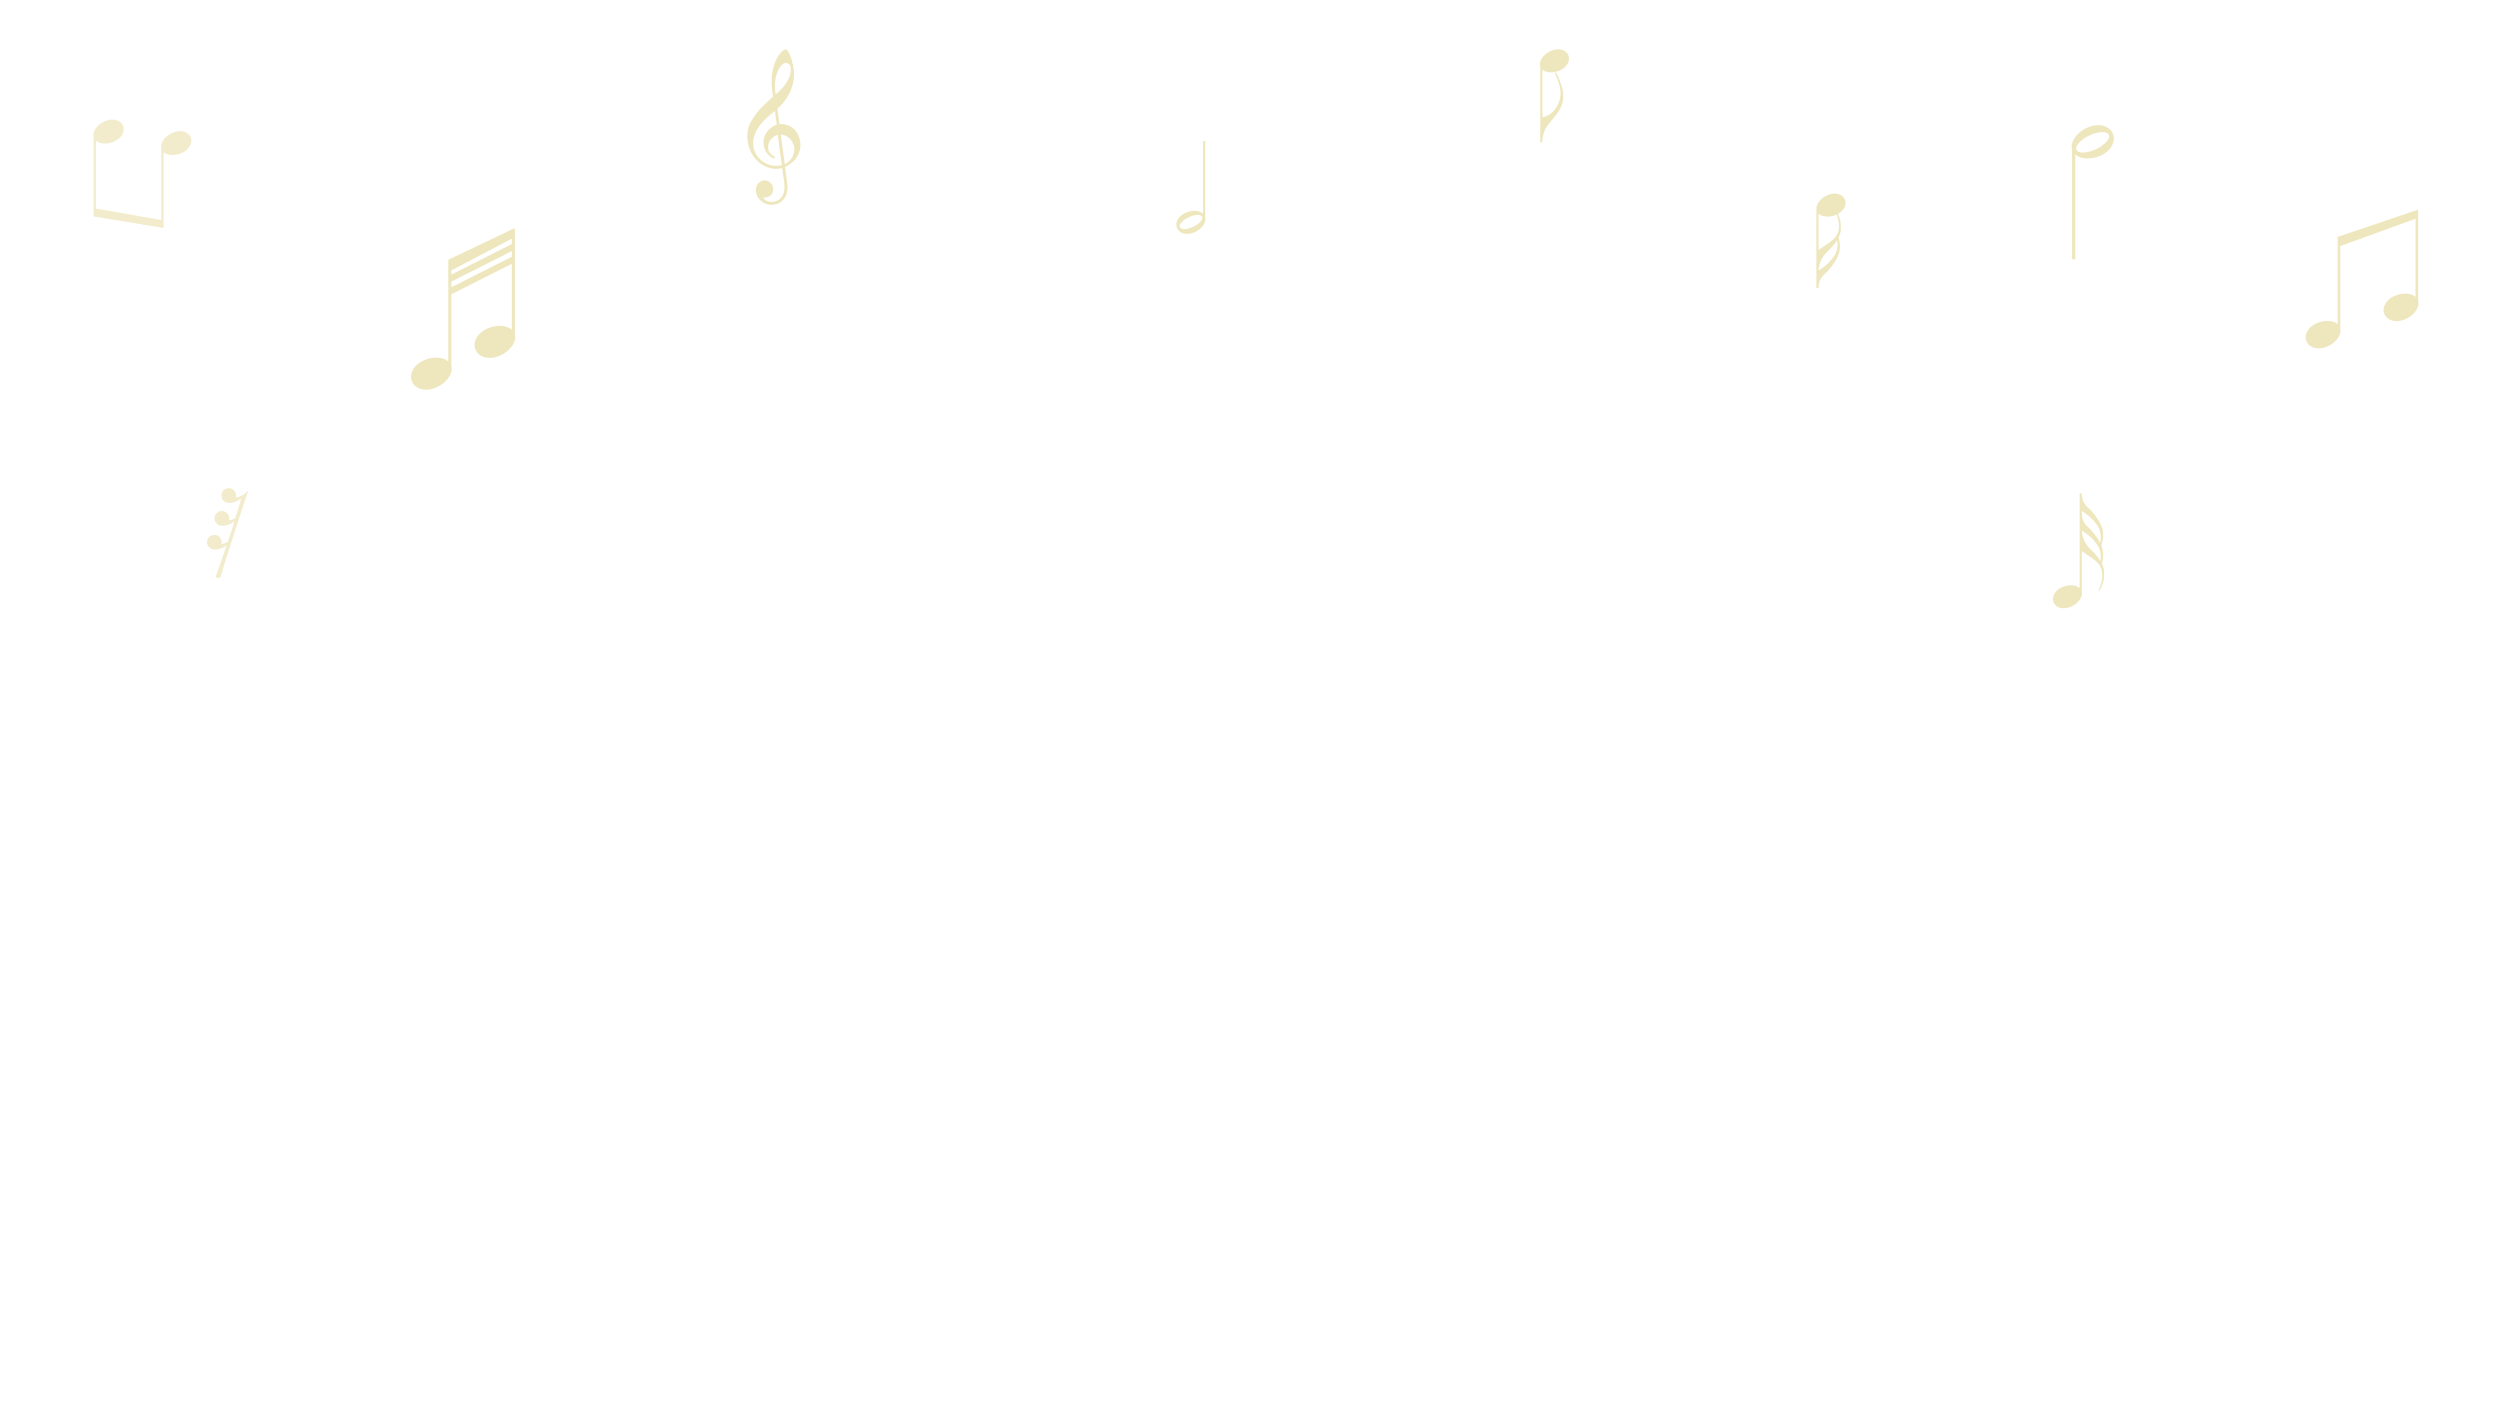
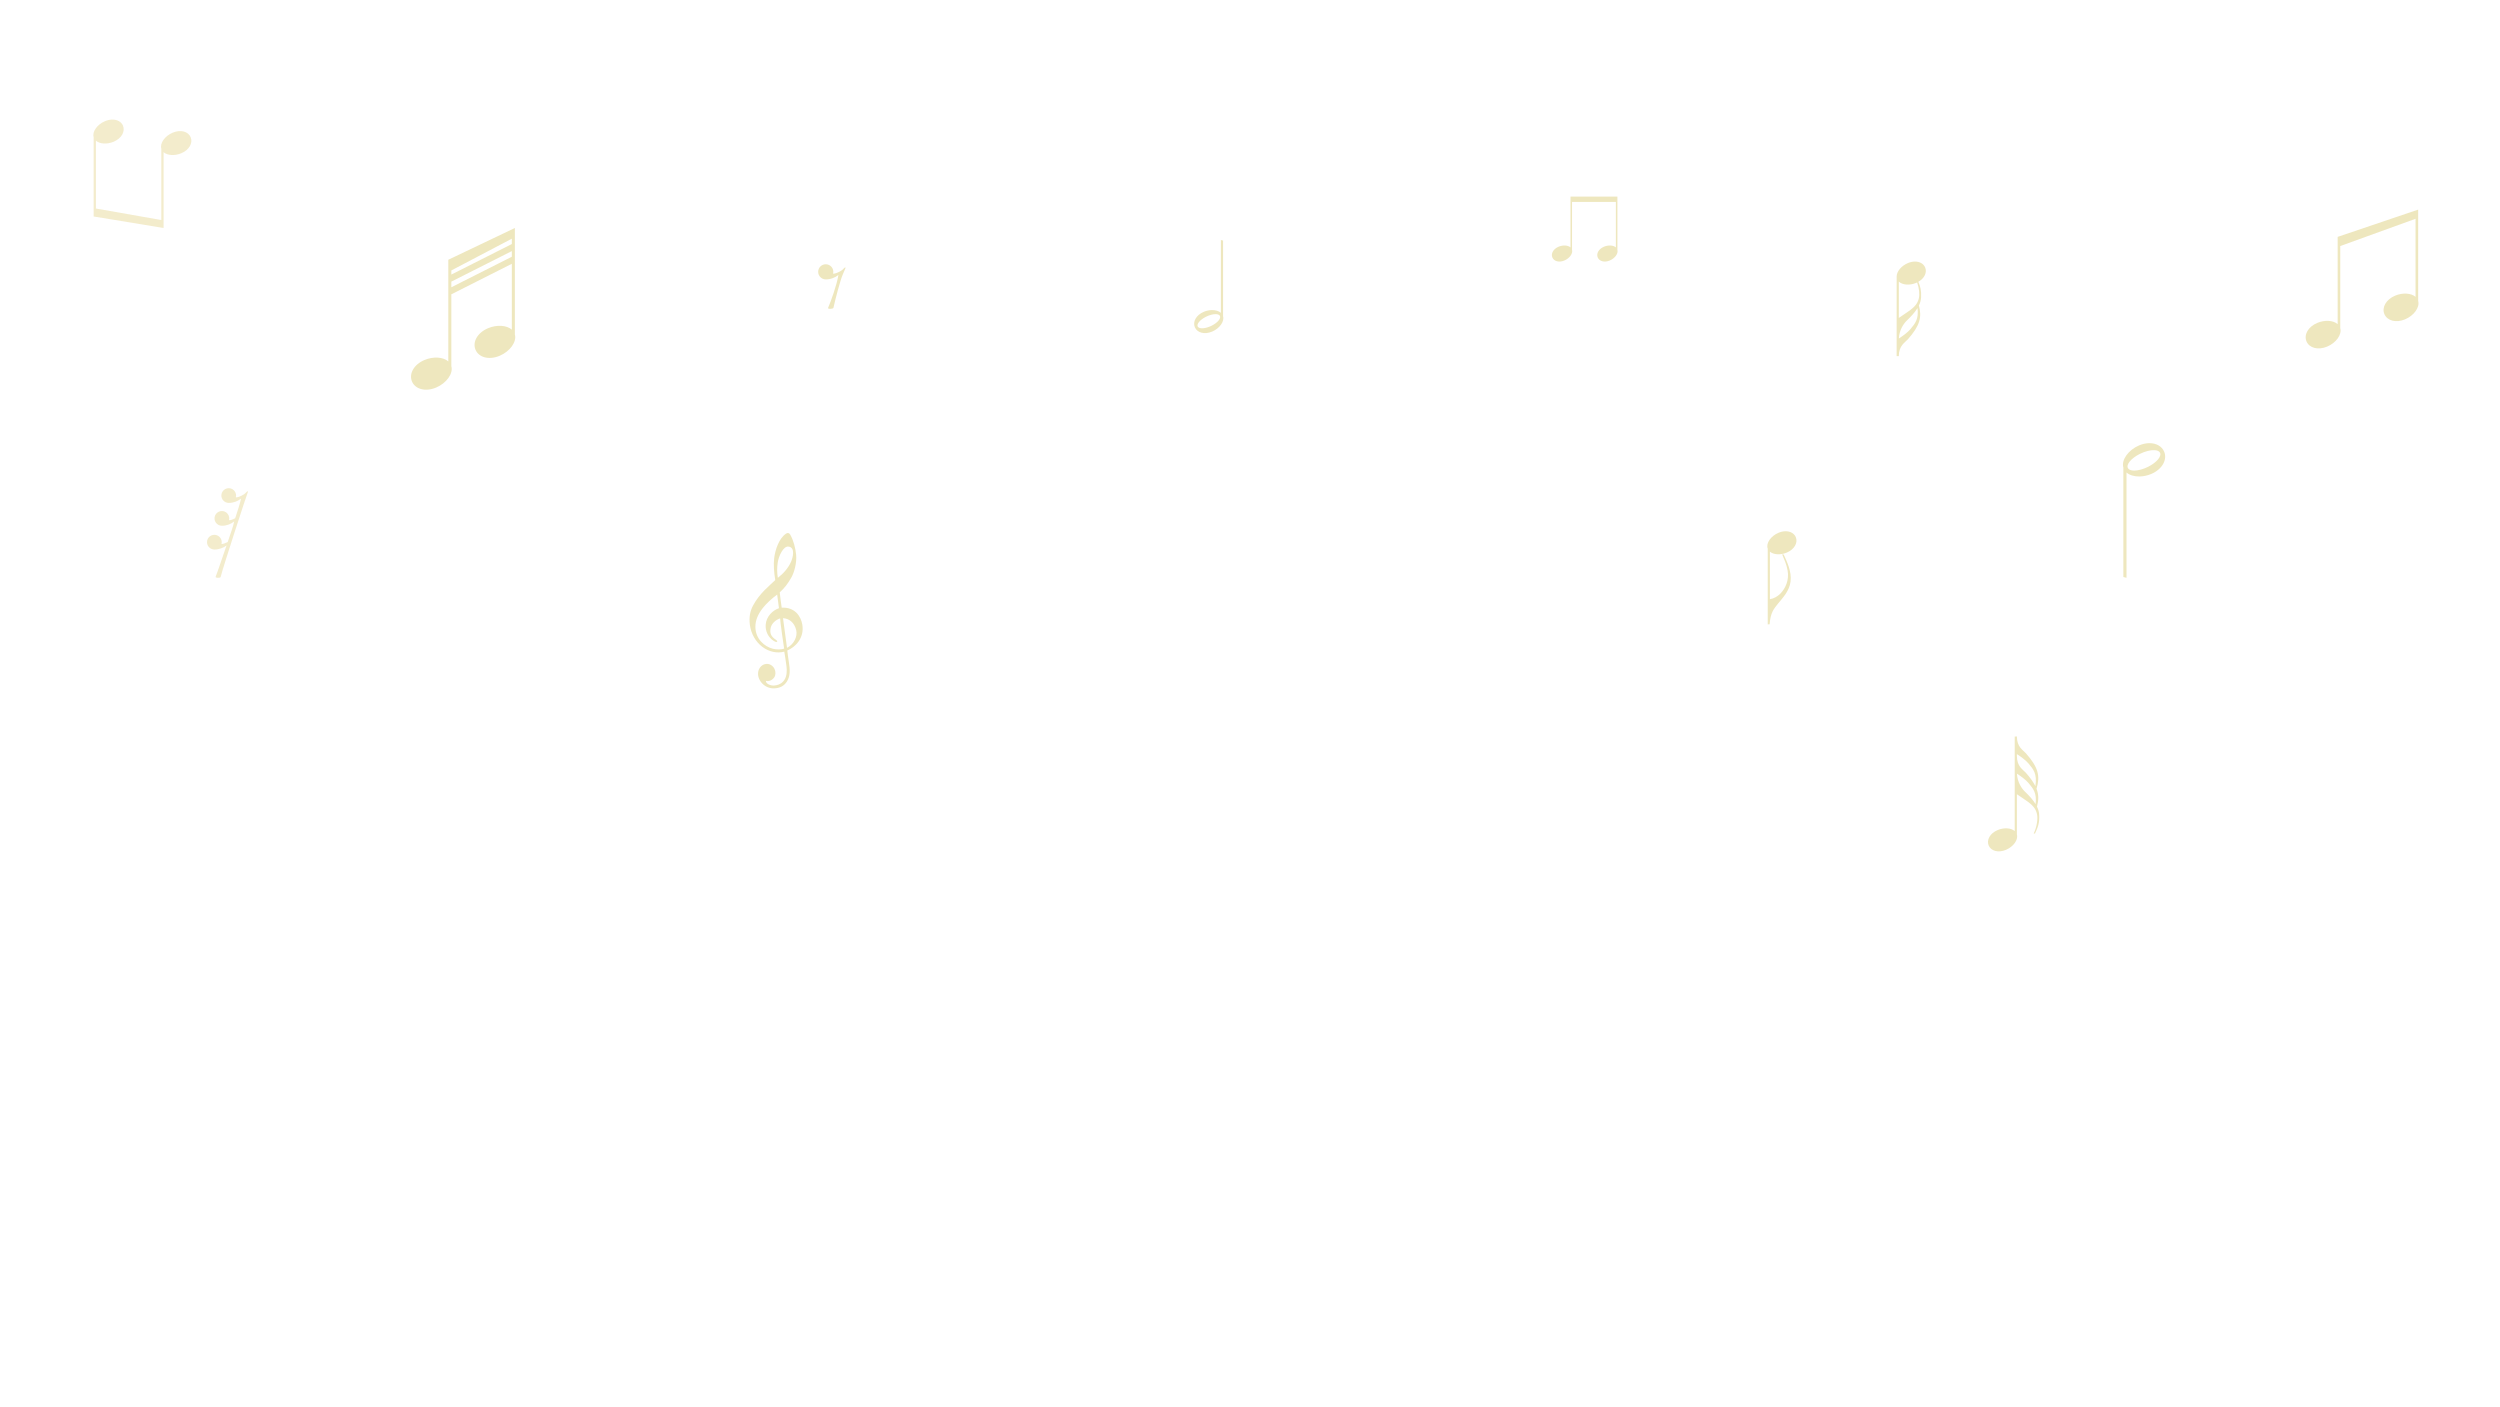
<svg xmlns="http://www.w3.org/2000/svg" xmlns:xlink="http://www.w3.org/1999/xlink" width="1920" height="1080" viewBox="0 0 1920 1080" version="1.1" id="svg1">
  <defs id="defs1">
    <symbol id="ms_beamed_notes_8br">
      <path d="M 13.94,9.872201e-4 C 12.258,0.023 10.436,0.4 8.583,1.183 c -5.649,2.387 -9.548,7.672 -8.373,11.793 v 58.619 l 51.67,8.5 v -56.008 c 2.817,2.471 8.283,2.825 13.117,0.783 5.93,-2.505 8.658,-7.664 6.887,-11.857 -1.771,-4.194 -7.371,-5.835 -13.301,-3.33 -5.652,2.388 -9.553,7.677 -8.373,11.799 v 52.728 l -48.33,-8.5 v -50.123 c 2.817,2.471 8.285,2.825 13.119,0.783 5.93,-2.505 8.656,-7.664 6.885,-11.857 -1.218,-2.883 -4.243,-4.559 -7.943,-4.512 z" id="path60" />
    </symbol>
    <symbol id="ms_beamed_notes_8c">
      <path d="m 72.207,0 -51.67,17.5 v 56.006 c -2.817,-2.471 -8.284,-2.823 -13.117,-0.781 -5.93,2.505 -8.658,7.662 -6.887,11.855 1.771,4.194 7.371,5.835 13.301,3.33 5.652,-2.388 9.553,-7.677 8.373,-11.799 V 23.383 L 70.537,5.883 v 50.123 c -2.817,-2.471 -8.285,-2.823 -13.119,-0.781 -5.93,2.505 -8.656,7.662 -6.885,11.855 1.771,4.194 7.371,5.835 13.301,3.33 5.649,-2.386 9.547,-7.672 8.373,-11.793 z" id="path58" />
    </symbol>
    <symbol id="ms_beamed_notes_32c">
      <path d="m 57.207,0 -36.668,17.5 v 56.01 c -2.816,-2.473 -8.284,-2.828 -13.119,-0.785 -5.93,2.505 -8.658,7.664 -6.887,11.857 1.772,4.194 7.371,5.835 13.301,3.33 5.65,-2.386 9.55,-7.672 8.375,-11.793 V 36.547 l 33.328,-16.824 v 36.285 c -2.817,-2.471 -8.285,-2.825 -13.119,-0.783 -5.93,2.505 -8.656,7.664 -6.885,11.857 1.771,4.194 7.371,5.835 13.301,3.33 5.652,-2.388 9.553,-7.677 8.373,-11.799 z m -1.67,5.885 v 2.953 l -33.328,16.824 v -2.277 z m 0,6.838 v 3.115 l -33.328,16.824 v -3.115 z" id="path70" />
    </symbol>
    <symbol id="ms_note_2r">
      <path d="M 13.942,9.83001e-4 C 12.26,0.023 10.437,0.4 8.584,1.183 2.932,3.57 -0.969,8.861 0.211,12.983 V 71.089 L 1.881,71.524 V 15.583 c 1.629,1.431 4.143,2.161 6.912,2.115 2.018,-0.033 4.169,-0.467 6.207,-1.328 5.93,-2.505 8.656,-7.662 6.885,-11.855 -1.218,-2.883 -4.243,-4.561 -7.943,-4.514 z M 16.875,3.72 c 1.27,0.084 2.235,0.469 2.703,1.172 1.248,1.874 -1.514,5.296 -6.17,7.641 -2.573,1.296 -5.32,2.044 -7.459,2.041 -1.582,0 -2.72,-0.424 -3.231,-1.189 -1.248,-1.874 1.514,-5.294 6.17,-7.639 2.91,-1.466 5.87,-2.165 7.986,-2.025 z" id="path24" />
    </symbol>
    <symbol id="ms_note_16r">
      <path d="M 8.596,1.184 C 3.625,3.284 0.015,7.629 0.014,11.447 L 0,72.62 l 1.67,0.012 c 0,-8.139 4.755,-10.442 6.922,-12.896 9.247,-10.477 10.937,-16.938 8.51,-25.996 0.947,-1.962 1.558,-3.998 1.676,-6.119 0.302,-5.422 -0.59,-8.513 -2.119,-12.07 4.767,-2.698 6.835,-7.256 5.238,-11.037 C 20.678,1.63 17.651,-0.046 13.951,9.819108e-4 12.27,0.023 10.449,0.402 8.596,1.184 Z M 1.67,15.366 c 2.739,2.664 8.371,3.104 13.342,1.004 0.25,-0.106 0.486,-0.223 0.725,-0.338 1.587,4.563 2.03,9.1 1.334,12.137 -0.965,4.207 -3.331,6.615 -6.84,9.264 -2.526,1.906 -5.969,3.983 -8.561,5.865 z m 14.375,20.311 c 0.991,8.697 -1.814,11.847 -5.486,16.256 -2.084,2.502 -5.976,5.316 -8.855,7.162 0.336,-6.856 3.917,-11.661 6.164,-13.822 3.093,-2.975 6.101,-6.165 8.178,-9.596 z" id="path27" />
    </symbol>
    <symbol id="ms_rest_32">
      <path d="M 31.367,2.984 C 31.617,2.53 31.222,1.989 30.574,2.726 29.531,3.913 28.46,4.703 27.824,5.059 26.029,6.065 23.754,7.127 22.147,7.048 22.266,6.592 22.33,6.122 22.33,5.651 22.33,2.53 19.8,7.600143e-4 16.68,1.434791e-8 h -6e-4 C 13.558,-2.199857e-4 11.027,2.53 11.027,5.651 c 0,3.122 2.531,5.612 5.653,5.653 3.555,0.046 7.167,-1.403 9.445,-3.32 -0.404,2.701 -2.947,10.41 -4.494,15.129 -1.601,0.825 -3.402,1.55 -4.74,1.485 0.119,-0.456 0.183,-0.926 0.183,-1.397 0,-3.121 -2.53,-5.65 -5.651,-5.651 l 4e-4,-2.2e-4 c -3.122,-5.4e-4 -5.652,2.529 -5.653,5.651 -5e-4,3.122 2.531,5.612 5.653,5.653 3.555,0.046 7.167,-1.403 9.445,-3.32 -0.432,2.885 -3.274,10.714 -4.962,15.794 -1.616,0.838 -3.431,1.587 -4.785,1.521 0.119,-0.456 0.183,-0.926 0.183,-1.397 0,-3.121 -2.53,-5.65 -5.651,-5.651 C 2.531,35.799 5.001066e-4,38.329 1.066341e-7,41.45 -5.998934e-4,44.573 2.531,47.063 5.653,47.104 c 3.435,0.046 7.057,-1.312 9.354,-3.133 -2.468,7.181 -7.327,21.549 -8.374,23.984 -0.447,1.04 3.65,1.186 3.845,0.251 1.18,-5.661 20.422,-64.375 20.889,-65.222 z" id="path36" />
    </symbol>
    <symbol id="ms_g_clef">
      <path d="m 6.562,107.348 c 0.283,-3.225 2.329,-5.855 5.209,-6.617 3.482,-0.921 6.274,1.253 7.422,3.653 0.973,2.033 0.969,4.662 -0.163,6.407 -1.451,2.236 -4.265,3.453 -6.473,2.737 -0.094,2.152 3.286,3.834 6.472,3.587 4.431,-0.344 7.657,-2.784 8.889,-6.76 1.137,-3.672 0.565,-7.537 0.121,-10.425 -0.242,-1.571 -0.809,-6.096 -1.342,-8.809 -5.606,1.434 -11.667,0.212 -16.869,-3.695 -5.059,-3.798 -8.67,-9.988 -9.561,-16.848 -0.78,-6.005 0.193,-10.72 2.455,-14.924 5.126,-9.523 12.629,-15.164 17.031,-19.516 -0.944,-5.719 -1.437,-11.882 -0.825,-16.836 0.813,-6.581 3.776,-15.353 9.151,-18.835 1.194,-0.774 2.35,-0.635 3.153,0.755 2.566,4.445 4.067,10.49 4.547,15.425 0.603,6.207 -1.4,13.62 -3.74,17.671 -2.889,5.003 -5.205,7.956 -8.845,11.263 0.212,2.626 0.947,7.552 1.495,11.764 9.99,-0.56 14.796,6.518 15.858,13.079 1.655,10.228 -5.311,17.232 -11.541,19.803 0.076,1.292 0.791,6.417 1.149,8.613 1.062,6.531 1.171,11.342 -1.658,15.527 -2.262,3.344 -5.523,4.798 -9.573,4.947 -7.347,0.272 -12.87,-6.161 -12.357,-11.97 z M 16.225,72.917 c -0.841,4.165 0.355,6.636 3.928,9.012 1.996,1.327 1.229,2.757 -1.734,0.828 -4.168,-2.714 -6.319,-7.428 -6.019,-12.229 0.402,-6.442 5.433,-11.177 10.199,-12.773 -0.439,-3.408 -0.853,-6.834 -1.379,-10.466 -4.082,2.96 -8.183,6.746 -10.955,10.235 -3.751,4.72 -5.82,9.55 -5.772,14.615 0.087,9.242 6.963,15.091 13.274,16.717 3.115,0.802 6.637,0.698 8.806,-0.049 -0.531,-2.987 -3.08,-21.204 -3.08,-23.226 -3.478,1.054 -6.604,4.044 -7.268,7.337 z m 19.63,1.703 c -1.425,-6.059 -5.638,-8.965 -10.144,-9.21 0.586,4.198 2.7,20.311 3.072,22.789 5.4,-2.758 8.191,-8.817 7.072,-13.579 z m -5.733,-64.178 c -4.23,-0.705 -7.759,7.431 -8.468,12.209 -0.629,4.234 -0.567,7.863 0.091,11.771 4.25,-3.248 8.105,-7.644 10.169,-12.412 1.356,-3.131 3.378,-10.706 -1.794,-11.568 z" id="path2" />
    </symbol>
    <symbol id="ms_note_2">
      <path d="m 20.539,0 v 55.941 c -1.629,-1.431 -4.143,-2.161 -6.912,-2.115 -2.018,0.034 -4.169,0.465 -6.207,1.326 -5.93,2.505 -8.658,7.664 -6.887,11.857 1.772,4.194 7.371,5.835 13.301,3.33 5.65,-2.387 9.551,-7.673 8.375,-11.795 V 0.436 Z m -4.07,56.949 c 1.582,0 2.722,0.424 3.232,1.19 1.248,1.874 -1.514,5.296 -6.17,7.641 -4.656,2.345 -9.441,2.725 -10.69,0.852 -1.248,-1.874 1.514,-5.294 6.17,-7.639 2.573,-1.296 5.318,-2.046 7.457,-2.043 z" id="path19" />
    </symbol>
    <symbol id="ms_note_8r">
      <path d="m 8.583,1.183 c -5.824,2.46 -9.787,8.002 -8.25,12.172 v 58.17 l 1.461,-0.076 c 0.635,-9.023 3.214,-11.833 6.658,-16.133 3.33,-4.157 8.451,-9.276 9.4,-16.627 1.024,-7.93 -2.906,-15.493 -5.269,-20.838 l -1.18,-0.125 c 1.644,4.073 3.282,7.297 4.201,12.422 1.274,7.109 -1.422,13.508 -5.553,17.729 -2.164,2.211 -5.027,3.823 -8.049,4.311 v -36.498 c 2.85,2.378 8.23,2.695 12.996,0.682 5.93,-2.505 8.656,-7.664 6.885,-11.858 -1.218,-2.883 -4.245,-4.559 -7.945,-4.512 C 12.256,0.023 10.436,0.4 8.583,1.183 Z" id="path26" />
    </symbol>
    <symbol id="ms_note_32">
      <path d="m 20.539,0.014 v 72.629 c -2.816,-2.473 -8.284,-2.826 -13.119,-0.783 -5.93,2.505 -8.658,7.664 -6.887,11.857 1.772,4.194 7.371,5.833 13.301,3.328 5.65,-2.387 9.55,-7.672 8.375,-11.793 v -30.918 c 2.592,1.883 6.035,3.961 8.561,5.867 3.509,2.648 5.875,5.056 6.84,9.264 0.845,3.687 0.039,9.586 -2.496,15.059 l 0.99,0.012 c 2.184,-4.768 3.581,-7.9 3.213,-14.521 -0.118,-2.122 -0.73,-4.16 -1.678,-6.123 1.343,-5.013 1.412,-9.236 -0.351,-13.777 2.907,-9.712 1.5,-16.275 -8.156,-27.215 C 26.965,10.444 22.209,8.139 22.209,0 Z m 1.67,13.502 c 2.882,1.846 6.795,4.674 8.887,7.186 3.84,4.61 6.739,7.834 5.334,17.471 -1.528,-3.101 -3.89,-6.411 -7.299,-10.273 -2.167,-2.455 -6.922,-4.76 -6.922,-12.898 z m 0.033,15.021 c 2.879,1.847 6.769,4.662 8.854,7.164 3.672,4.409 6.481,7.558 5.49,16.254 -2.077,-3.431 -5.087,-6.619 -8.18,-9.594 -2.247,-2.162 -5.828,-6.968 -6.164,-13.824 z" id="path23" />
    </symbol>
+     <symbol id="ms_beamed_notes_8a">
+       <path d="m 20.537,0 v 56.008 c -2.817,-2.471 -8.285,-2.823 -13.119,-0.781 -5.93,2.505 -8.656,7.662 -6.885,11.855 1.772,4.194 7.371,5.835 13.301,3.33 5.652,-2.388 9.553,-7.677 8.373,-11.799 V 5.885 h 48.33 v 50.123 c -2.817,-2.471 -8.285,-2.823 -13.119,-0.781 -5.93,2.505 -8.656,7.662 -6.885,11.855 1.772,4.194 7.371,5.835 13.301,3.33 5.652,-2.388 9.553,-7.677 8.373,-11.799 V 0 Z" id="path56" />
+     </symbol>
+     <symbol id="ms_rest_8">
+       <path d="m 2e-4,5.816 c -5e-4,3.213 2.605,5.775 5.818,5.818 3.659,0.047 7.375,-1.444 9.72,-3.417 -1.145,7.647 -5.944,20.695 -7.921,25.296 -0.46,1.07 3.921,0.894 4.121,-0.068 C 12.953,27.619 17.124,11.794 18.751,8.256 19.431,6.776 20.453,3.943 20.933,3.071 21.191,2.604 20.784,2.047 20.117,2.806 19.044,4.027 17.942,4.84 17.287,5.207 15.44,6.242 13.099,7.334 11.445,7.253 11.568,6.784 11.633,6.301 11.633,5.815 11.633,2.604 9.029,5.600903e-4 5.818,9.031955e-8 2.605,-5.599097e-4 6e-4,2.603 0,5.815 Z" id="path34" />
+     </symbol>
  </defs>
  <g id="layer1">
    <use xlink:href="#ms_beamed_notes_8br" id="use1" transform="matrix(1.039572,0,0,1.039572,71.69533,91.8349)" style="fill:#efe7be;fill-opacity:0.788" />
    <use xlink:href="#ms_beamed_notes_32c" id="use1-7" transform="matrix(1.393908,0,0,1.393908,315.6671,175.0991)" style="fill:#eee7be;fill-opacity:1" />
    <use xlink:href="#ms_beamed_notes_8c" id="use1-6" transform="matrix(1.19654,0,0,1.19654,1770.75,160.9841)" style="fill:#eee7be;fill-opacity:1" />
-     <use xlink:href="#ms_note_16r" id="use1-1" transform="translate(1394.959,148.6617)" style="fill:#eee7be;fill-opacity:1" />
-     <use xlink:href="#ms_note_2r" id="use1-2" transform="matrix(1.445887,0,0,1.445887,1591.038,96.10237)" style="fill:#eee7be;fill-opacity:1" />
+     <use xlink:href="#ms_note_16r" id="use1-1" transform="translate(1456.618,200.8785)" style="fill:#eee7be;fill-opacity:1" />
+     <use xlink:href="#ms_note_2r" id="use1-2" transform="matrix(1.445887,0,0,1.445887,1630.431,340.3466)" style="fill:#eee7be;fill-opacity:1" />
    <use xlink:href="#ms_rest_32" id="use1-79" transform="translate(158.9796,374.9348)" style="fill:#efe7be;fill-opacity:0.788" />
-     <use xlink:href="#ms_g_clef" id="use1-21" transform="translate(573.9303,37.96415)" style="fill:#eee7be;fill-opacity:1" />
-     <use xlink:href="#ms_note_2" id="use1-0" transform="translate(903.4025,108.11)" style="fill:#eee7be;fill-opacity:1" />
-     <use xlink:href="#ms_note_8r" id="use1-5" transform="translate(1182.583,37.88637)" style="fill:#eee7be;fill-opacity:1" />
-     <use xlink:href="#ms_note_32" id="use1-9" transform="translate(1576.601,378.9366)" style="fill:#eee7be;fill-opacity:1" />
+     <use xlink:href="#ms_g_clef" id="use1-21" transform="translate(575.6431,409.3488)" style="fill:#eee7be;fill-opacity:1" />
+     <use xlink:href="#ms_note_2" id="use1-0" transform="translate(917.1046,184.3114)" style="fill:#eee7be;fill-opacity:1" />
+     <use xlink:href="#ms_note_8r" id="use1-5" transform="translate(1357.284,408.0006)" style="fill:#eee7be;fill-opacity:1" />
+     <use xlink:href="#ms_note_32" id="use1-9" transform="translate(1526.764,565.627)" style="fill:#eee7be;fill-opacity:1" />
+     <use xlink:href="#ms_beamed_notes_8a" id="use1-55" transform="matrix(0.6969393,0,0,0.6969393,1191.837,150.9809)" style="fill:#eee7be;fill-opacity:1" />
+     <use xlink:href="#ms_rest_8" id="use1-51" transform="translate(628.3524,202.9514)" style="fill:#eee7be;fill-opacity:1" />
  </g>
</svg>
